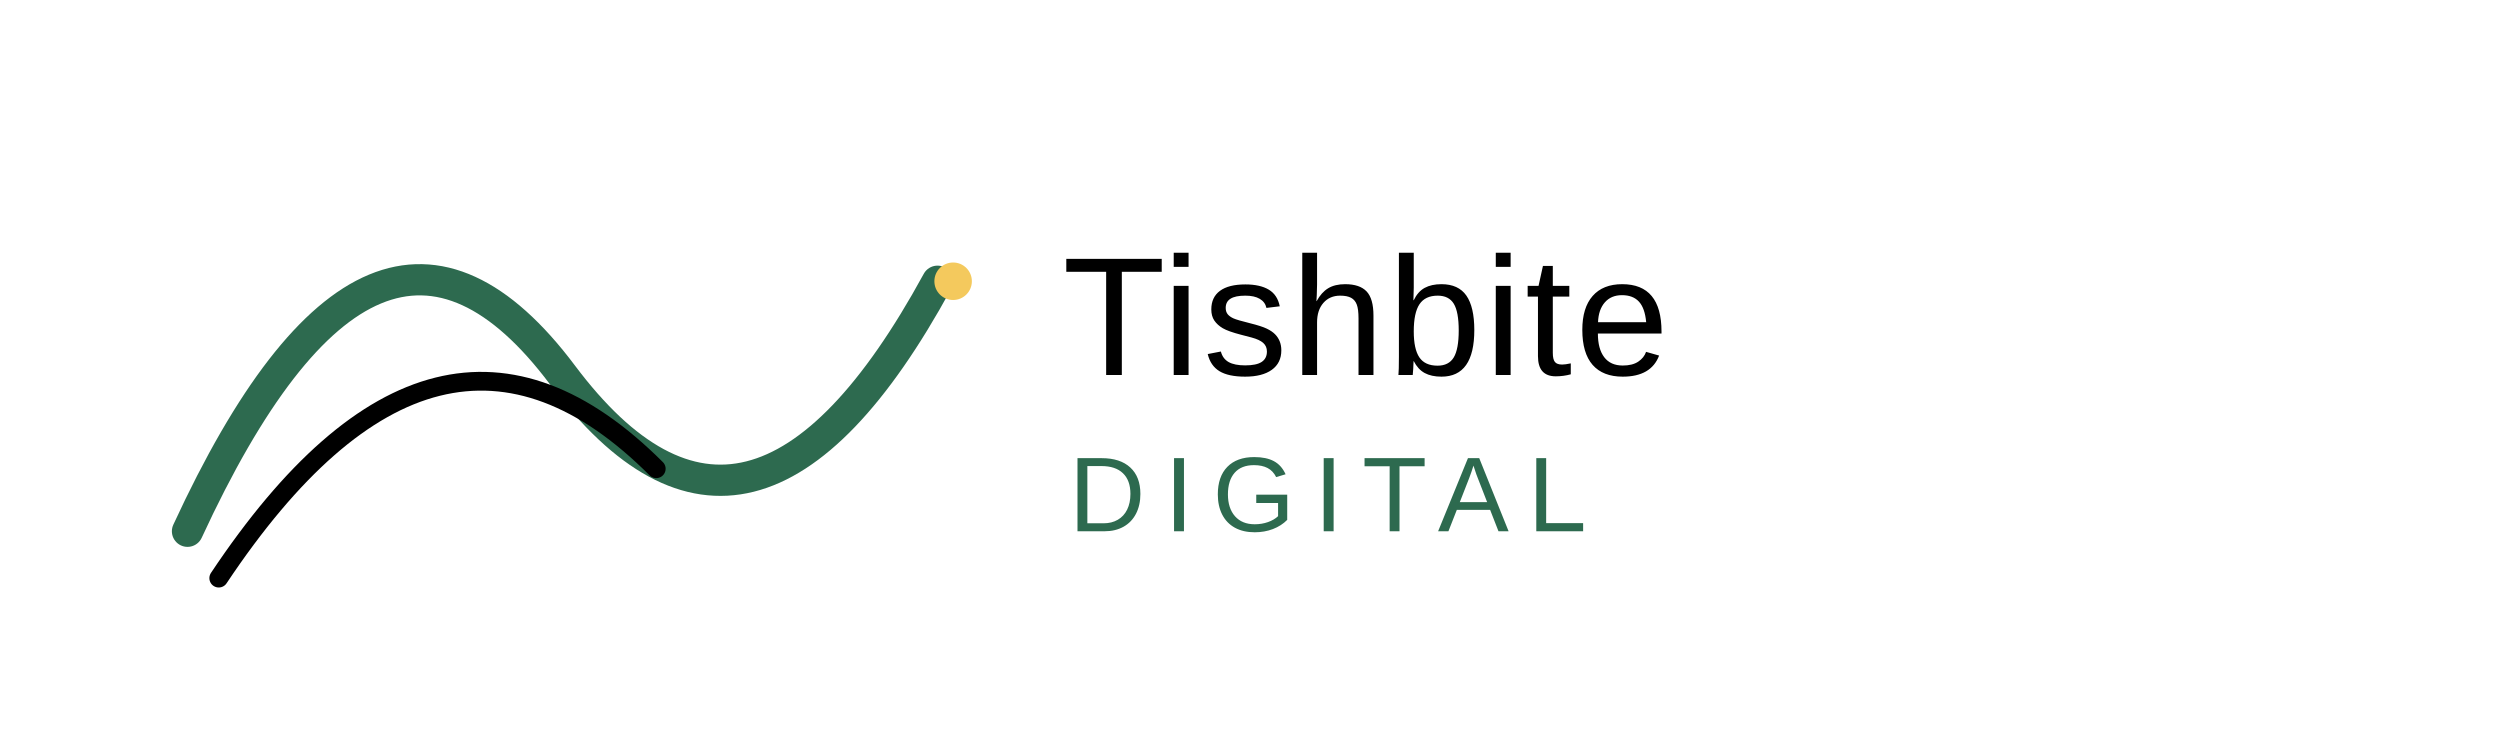
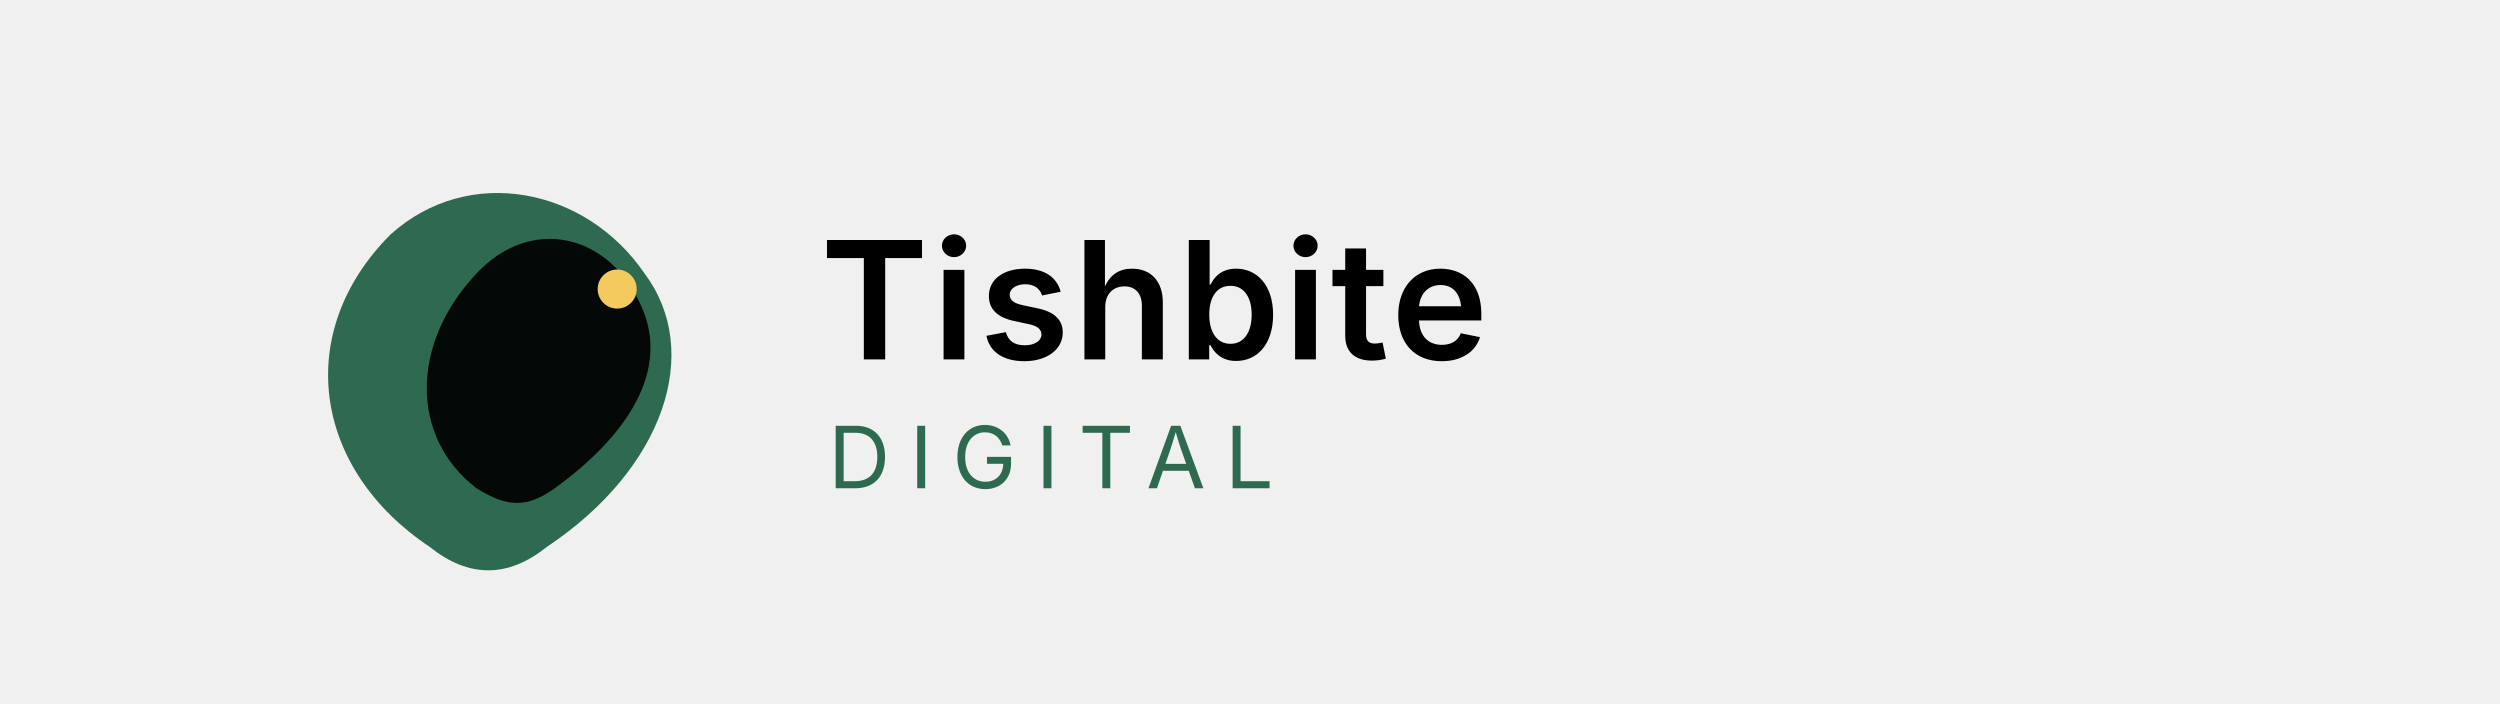
- <svg xmlns="http://www.w3.org/2000/svg" width="800" height="240" viewBox="0 0 800 240">
-   <rect width="100%" height="100%" fill="white" />
-   <path d="M60 170 Q120 40 180 120 T300 90" fill="none" stroke="#2d6a4f" stroke-width="10" stroke-linecap="round" />
-   <path d="M70 185 Q140 80 210 150" fill="none" stroke="black" stroke-width="6" stroke-linecap="round" />
-   <circle cx="305" cy="90" r="6" fill="#f4c95d" />
-   <text x="340" y="120" font-family="Arial, Helvetica, sans-serif" font-size="54" fill="black" letter-spacing="1">
-         Tishbite
-   </text>
-   <text x="342" y="170" font-family="Arial, Helvetica, sans-serif" font-size="34" fill="#2d6a4f" letter-spacing="6">
-         DIGITAL
-   </text>
+ <svg xmlns="http://www.w3.org/2000/svg" viewBox="0 0 640 180">
+   <g transform="translate(40,30)">
+     <path d="M70 110 C40 90 35 55 60 30 C80 12 110 18 125 40 C140 60 130 90 100 110 C90 118 80 118 70 110Z" fill="#2d6a4f" />
+     <path d="M82 95 C65 82 65 58 82 40 C96 25 116 30 124 48 C132 65 120 82 102 95 C95 100 90 100 82 95Z" fill="black" opacity="0.92" />
+     <circle cx="118" cy="44" r="5" fill="#f4c95d" />
+   </g>
+   <text x="210" y="92" font-family="Inter, Helvetica, Arial, sans-serif" font-size="42" font-weight="600" fill="black" letter-spacing="1">
+ Tishbite
+ </text>
+   <text x="212" y="125" font-family="Inter, Helvetica, Arial, sans-serif" font-size="22" letter-spacing="5" fill="#2d6a4f">
+ DIGITAL
+ </text>
</svg>
